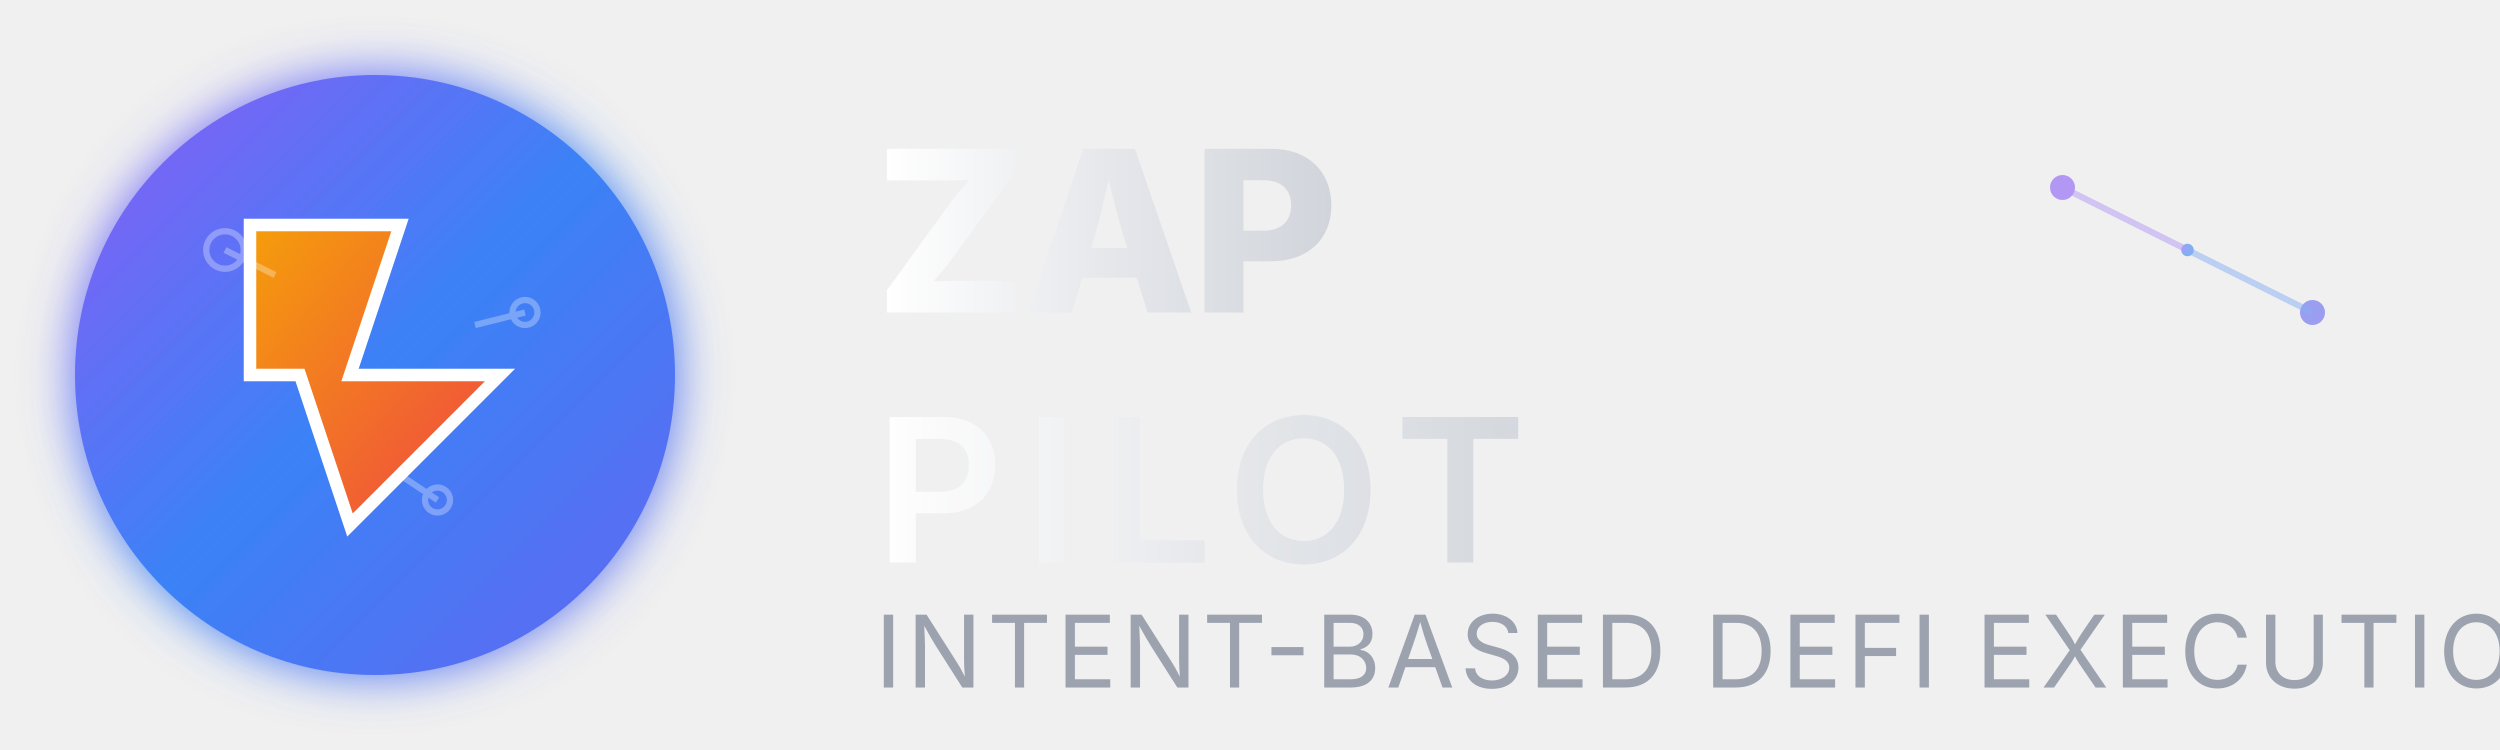
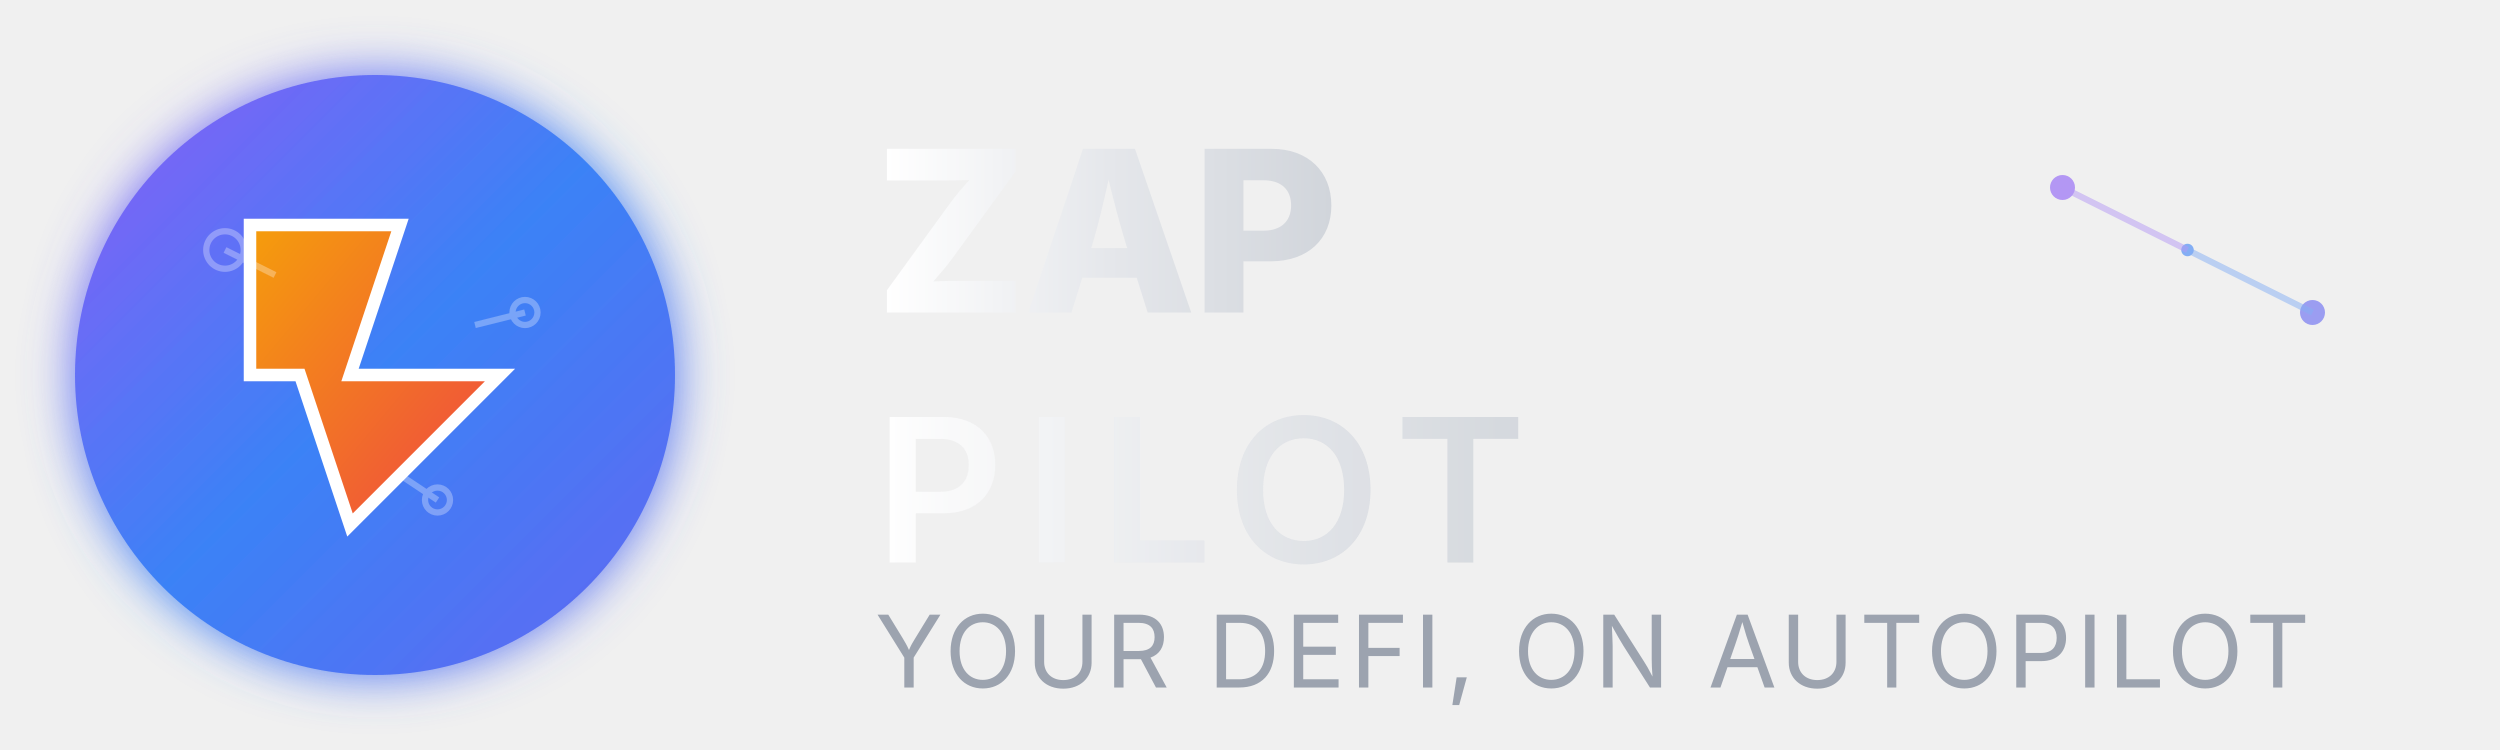
<svg xmlns="http://www.w3.org/2000/svg" width="2000" height="600" viewBox="0 0 200 60" fill="none">
  <defs>
    <linearGradient id="mainGradient" x1="0%" y1="0%" x2="100%" y2="100%">
      <stop offset="0%" style="stop-color:#8B5CF6;stop-opacity:1" />
      <stop offset="50%" style="stop-color:#3B82F6;stop-opacity:1" />
      <stop offset="100%" style="stop-color:#6366F1;stop-opacity:1" />
    </linearGradient>
    <linearGradient id="lightningGradient" x1="0%" y1="0%" x2="100%" y2="100%">
      <stop offset="0%" style="stop-color:#F59E0B;stop-opacity:1" />
      <stop offset="100%" style="stop-color:#EF4444;stop-opacity:1" />
    </linearGradient>
    <filter id="glow">
      <feGaussianBlur stdDeviation="2" result="coloredBlur" />
      <feMerge>
        <feMergeNode in="coloredBlur" />
        <feMergeNode in="SourceGraphic" />
      </feMerge>
    </filter>
    <linearGradient id="textGradient" x1="0%" y1="0%" x2="100%" y2="0%">
      <stop offset="0%" style="stop-color:#FFFFFF;stop-opacity:1" />
      <stop offset="50%" style="stop-color:#E5E7EB;stop-opacity:1" />
      <stop offset="100%" style="stop-color:#D1D5DB;stop-opacity:1" />
    </linearGradient>
  </defs>
  <circle cx="30" cy="30" r="24" fill="url(#mainGradient)" filter="url(#glow)" />
  <path d="M20 18 L32 18 L28 30 L40 30 L28 42 L24 30 L20 30 Z" fill="url(#lightningGradient)" stroke="white" stroke-width="1" />
  <g opacity="0.3" stroke="white" stroke-width="0.5" fill="none">
    <circle cx="18" cy="20" r="1.5" />
    <circle cx="42" cy="25" r="1" />
    <circle cx="35" cy="40" r="1" />
    <line x1="18" y1="20" x2="22" y2="22" />
    <line x1="38" y1="26" x2="42" y2="25" />
    <line x1="32" y1="38" x2="35" y2="40" />
  </g>
  <g fill="url(#textGradient)">
    <text x="70" y="25" font-family="Inter, system-ui, sans-serif" font-size="18" font-weight="800" letter-spacing="-0.02em">ZAP</text>
    <text x="70" y="45" font-family="Inter, system-ui, sans-serif" font-size="16" font-weight="600" letter-spacing="0.1em" opacity="0.9">PILOT</text>
  </g>
  <g opacity="0.6">
    <circle cx="165" cy="15" r="1" fill="#8B5CF6" />
    <circle cx="175" cy="20" r="0.5" fill="#3B82F6" />
    <circle cx="185" cy="25" r="1" fill="#6366F1" />
    <line x1="165" y1="15" x2="175" y2="20" stroke="#8B5CF6" stroke-width="0.5" opacity="0.5" />
    <line x1="175" y1="20" x2="185" y2="25" stroke="#3B82F6" stroke-width="0.5" opacity="0.5" />
  </g>
-   <text x="70" y="55" font-family="Inter, system-ui, sans-serif" font-size="8" font-weight="400" fill="#9CA3AF" letter-spacing="0.05em">INTENT-BASED DEFI EXECUTION</text>
+   <text x="70" y="55" font-family="Inter, system-ui, sans-serif" font-size="8" font-weight="400" fill="#9CA3AF" letter-spacing="0.05em">YOUR DEFI, ON AUTOPILOT</text>
</svg>
